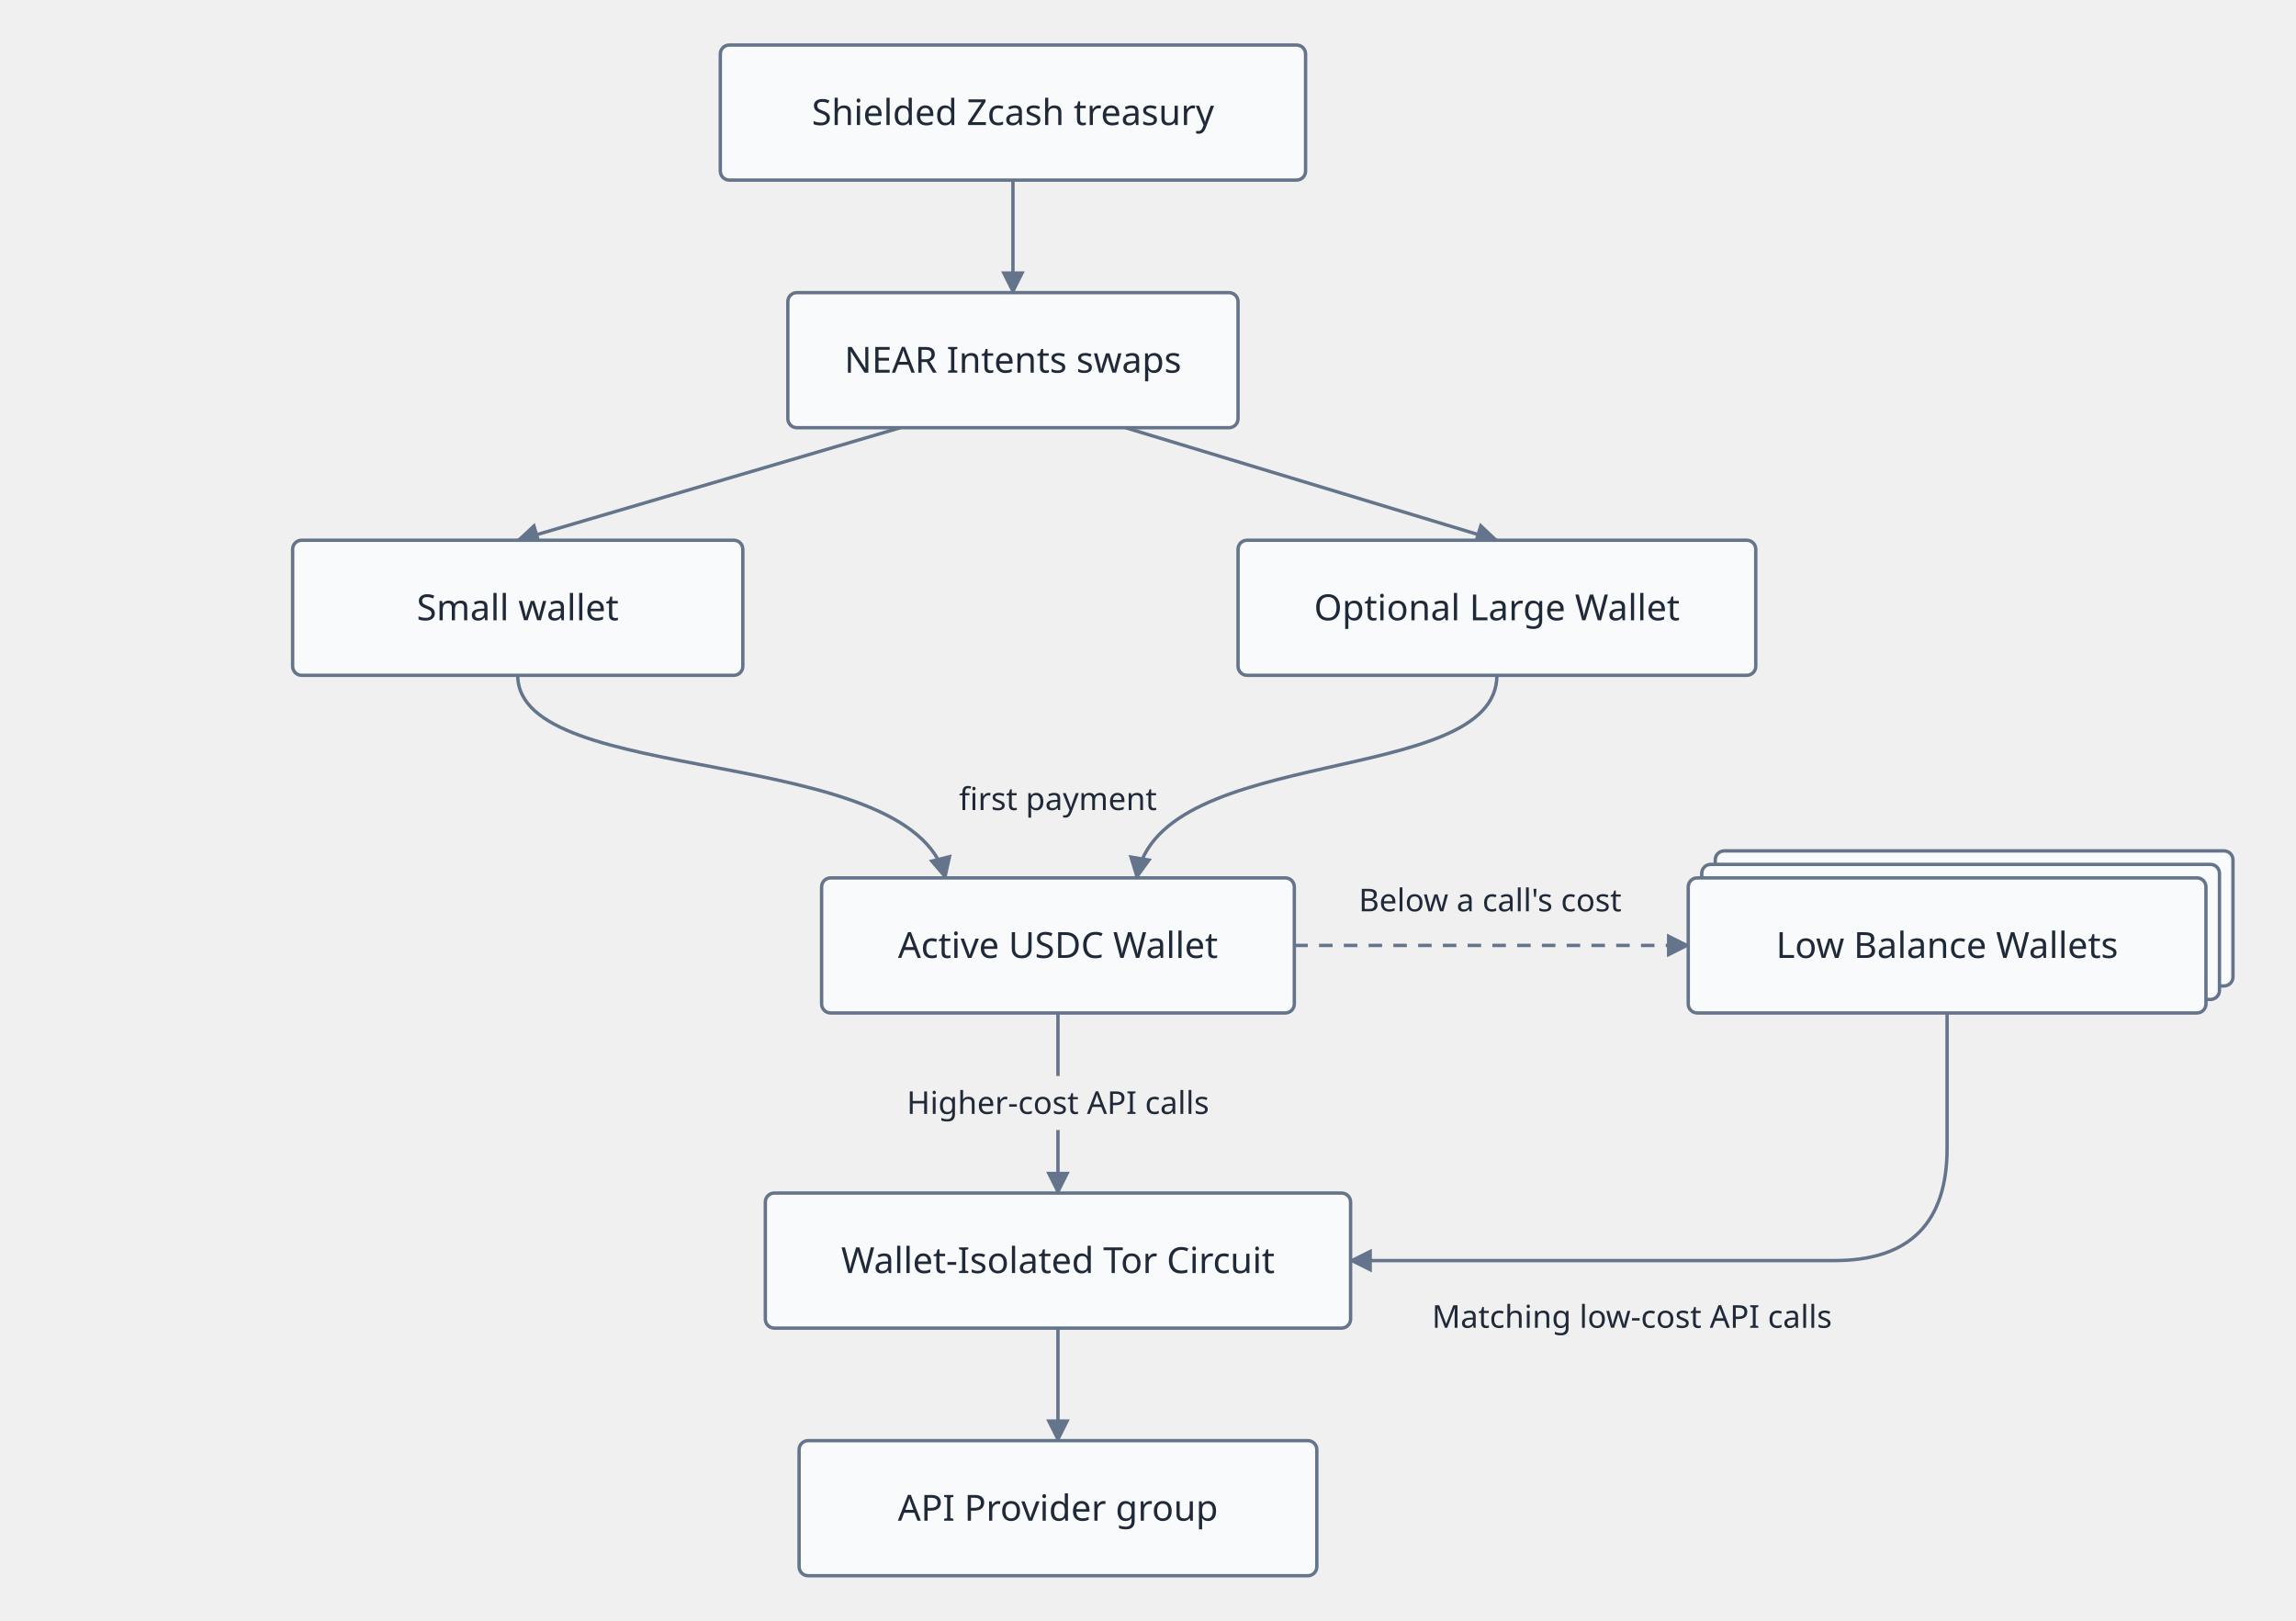
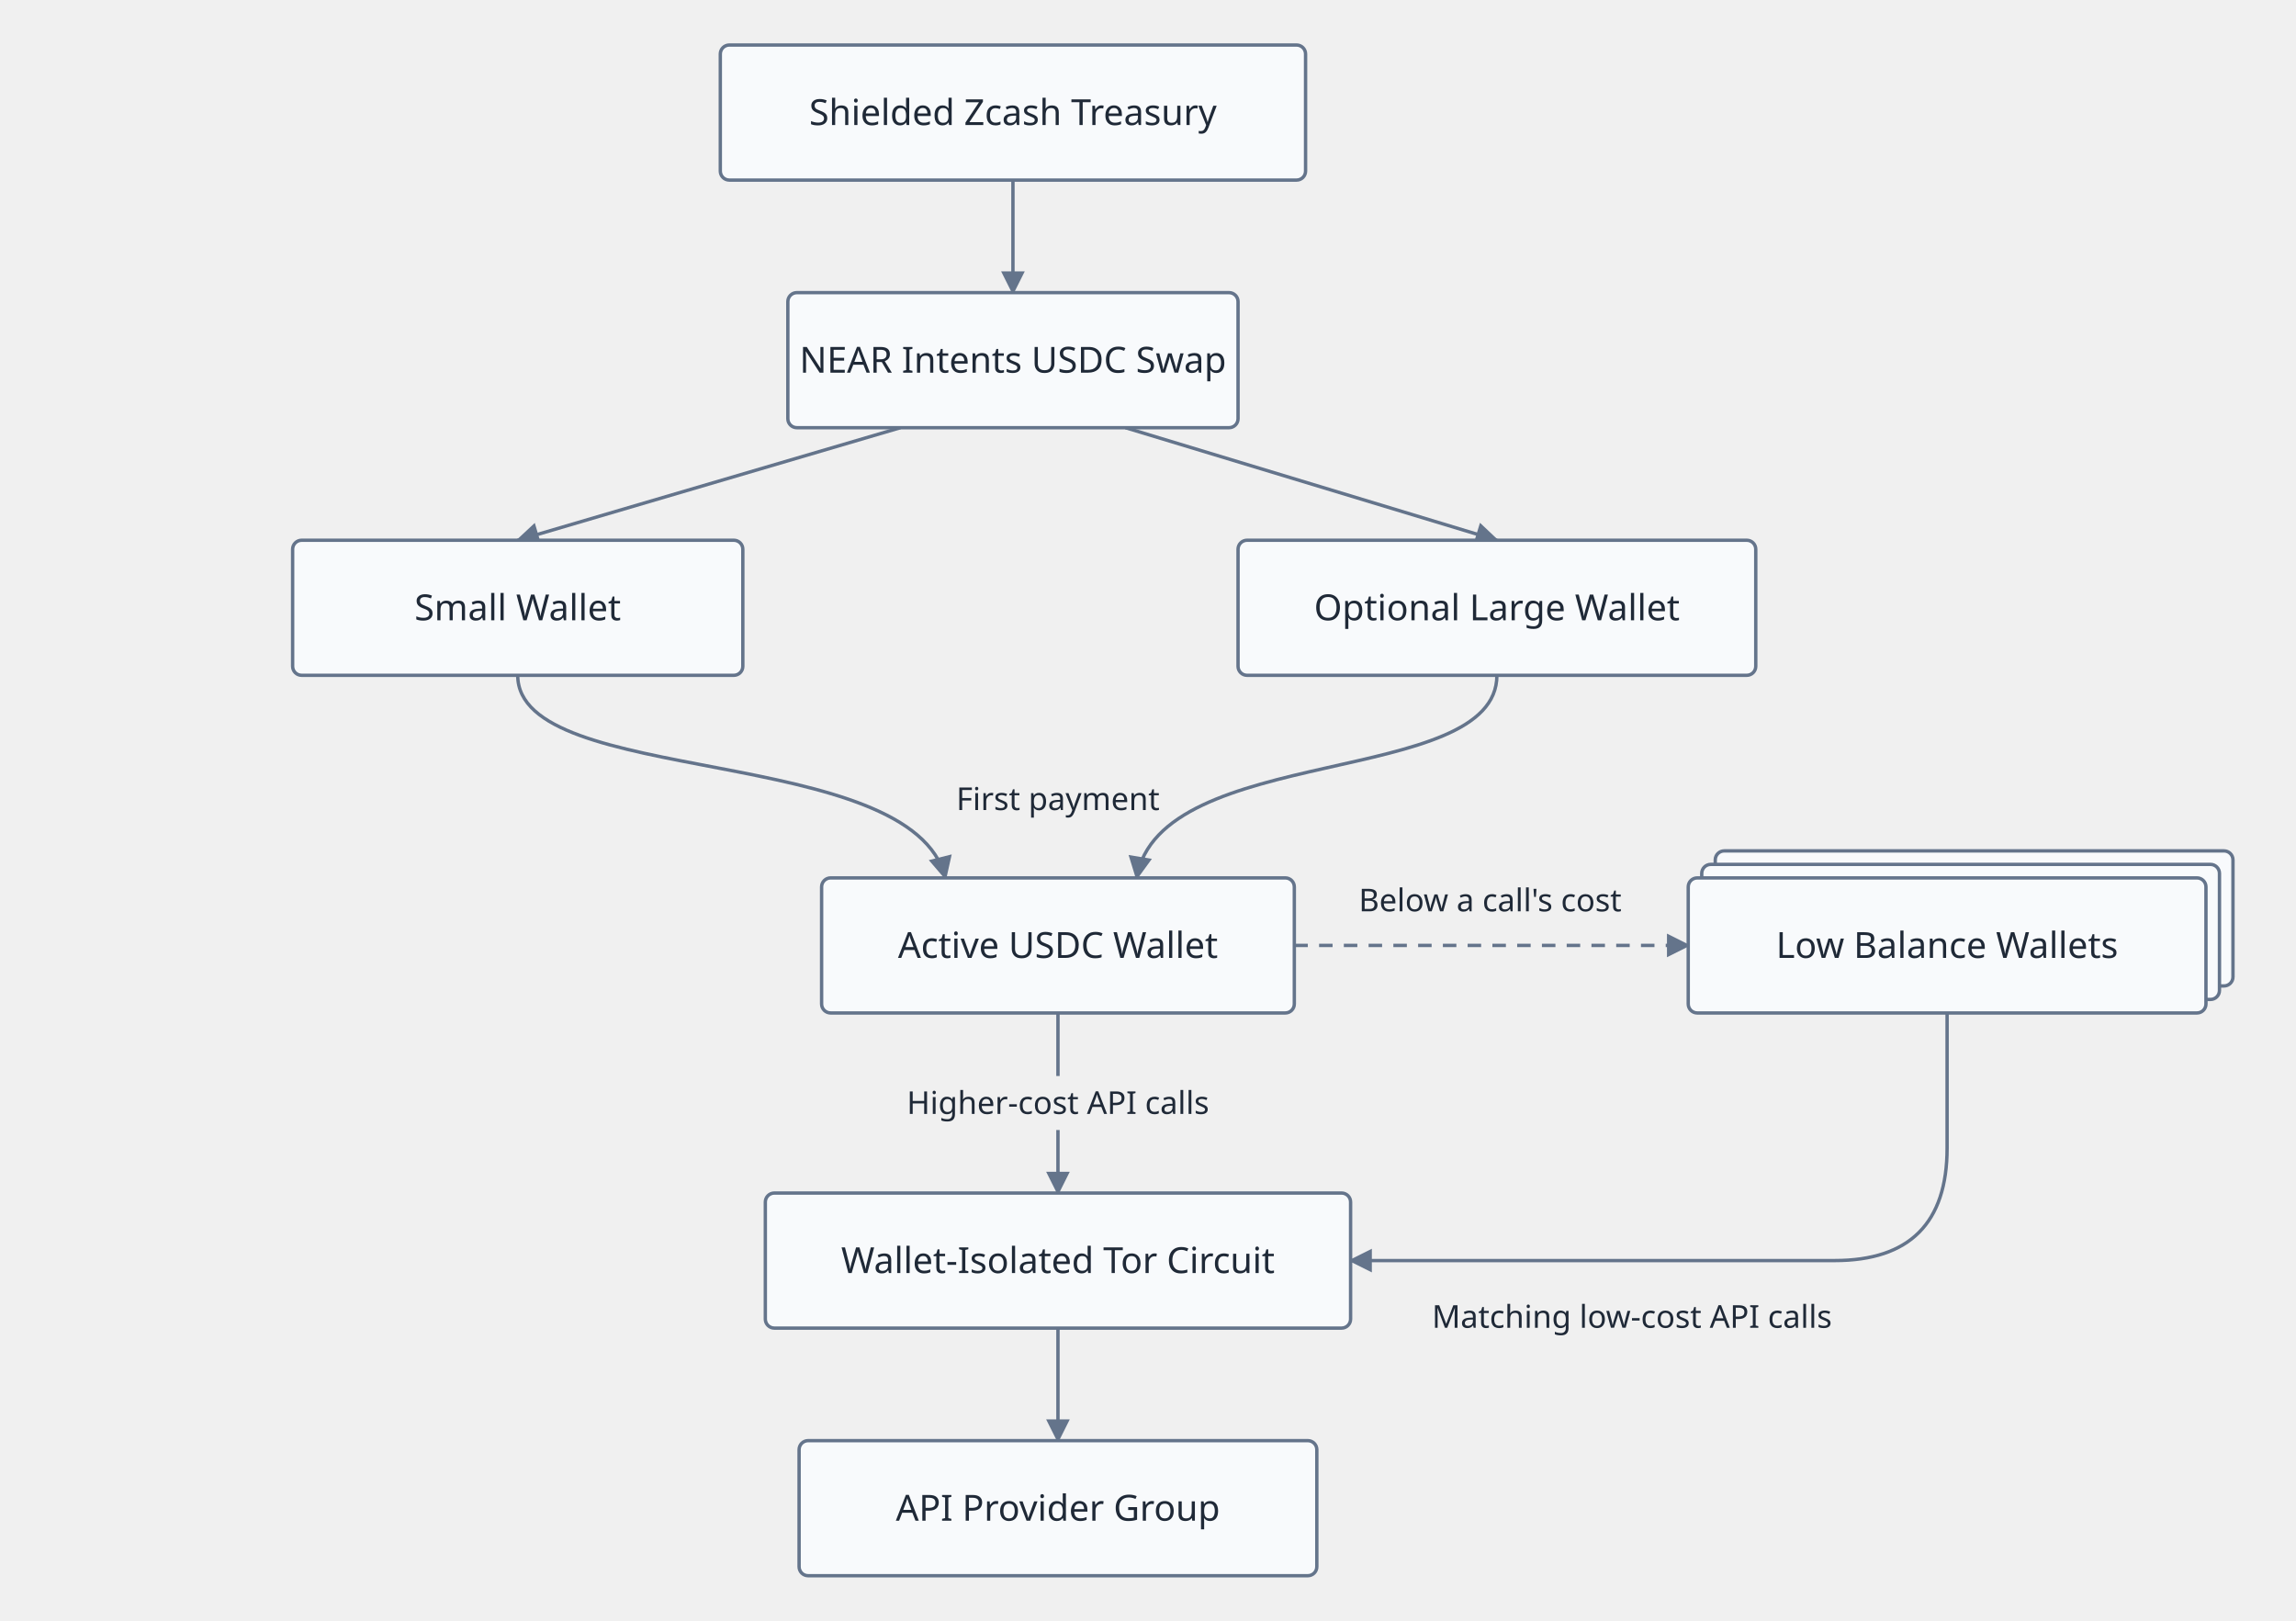
<svg xmlns="http://www.w3.org/2000/svg" viewBox="0 0 1020 720" role="img" aria-labelledby="title description">
  <defs>
    <marker id="arrow" viewBox="0 0 10 10" refX="9" refY="5" markerWidth="7" markerHeight="7" orient="auto-start-reverse">
      <path d="M 0 0 L 10 5 L 0 10 z" fill="#64748b" />
    </marker>
    <mask id="active-call-label-gap" maskUnits="userSpaceOnUse" x="460" y="440" width="20" height="100">
      <rect x="460" y="440" width="20" height="100" fill="white" />
      <rect x="460" y="478" width="20" height="24" fill="black" />
    </mask>
  </defs>
  <style>
    .card { fill: #f8fafc; stroke: #64748b; stroke-width: 1.5; }
    .edge { fill: none; stroke: #64748b; stroke-width: 1.5; marker-end: url(#arrow); }
    text { fill: #1f2937; font: 16px system-ui, sans-serif; text-anchor: middle; dominant-baseline: middle; }
    .caption { font-size: 14px; }
    @media (prefers-color-scheme: dark) {
      .card { fill: #1e293b; stroke: #94a3b8; }
      .edge { stroke: #94a3b8; }
      text { fill: #f1f5f9; }
    }
  </style>
  <path class="edge" d="M 450 80 V 130" />
  <path class="edge" d="M 400 190 L 230 240" />
  <path class="edge" d="M 500 190 L 665 240" />
  <path class="edge" d="M 230 300 C 230 350 405 330 420 390" />
  <path class="edge" d="M 665 300 C 665 350 515 330 505 390" />
-   <text class="caption" x="470" y="355">first payment</text>
+   <text class="caption" x="470" y="355">First payment</text>
  <path class="edge" d="M 575 420 H 750" stroke-dasharray="6 5" />
  <text class="caption" x="662" y="400">Below a call's cost</text>
  <path class="edge" d="M 470 450 V 530" mask="url(#active-call-label-gap)" />
  <text class="caption" x="470" y="490">Higher-cost API calls</text>
  <path class="edge" d="M 865 450 V 510 Q 865 560 815 560 H 600" />
  <text class="caption" x="725" y="585">Matching low-cost API calls</text>
  <path class="edge" d="M 470 590 V 640" />
  <rect class="card" x="320" y="20" width="260" height="60" rx="4" />
-   <text x="450" y="50">Shielded Zcash treasury</text>
+   <text x="450" y="50">Shielded Zcash Treasury</text>
  <rect class="card" x="350" y="130" width="200" height="60" rx="4" />
-   <text x="450" y="160">NEAR Intents swaps</text>
+   <text x="450" y="160">NEAR Intents USDC Swap</text>
  <rect class="card" x="130" y="240" width="200" height="60" rx="4" />
-   <text x="230" y="270">Small wallet</text>
+   <text x="230" y="270">Small Wallet</text>
  <rect class="card" x="550" y="240" width="230" height="60" rx="4" />
  <text x="665" y="270">Optional Large Wallet</text>
  <rect class="card" x="762" y="378" width="230" height="60" rx="4" />
  <rect class="card" x="756" y="384" width="230" height="60" rx="4" />
  <rect class="card" x="750" y="390" width="230" height="60" rx="4" />
  <text x="865" y="420">Low Balance Wallets</text>
  <rect class="card" x="365" y="390" width="210" height="60" rx="4" />
  <text x="470" y="420">Active USDC Wallet</text>
  <rect class="card" x="340" y="530" width="260" height="60" rx="4" />
  <text x="470" y="560">Wallet-Isolated Tor Circuit</text>
  <rect class="card" x="355" y="640" width="230" height="60" rx="4" />
-   <text x="470" y="670">API Provider group</text>
+   <text x="470" y="670">API Provider Group</text>
</svg>
